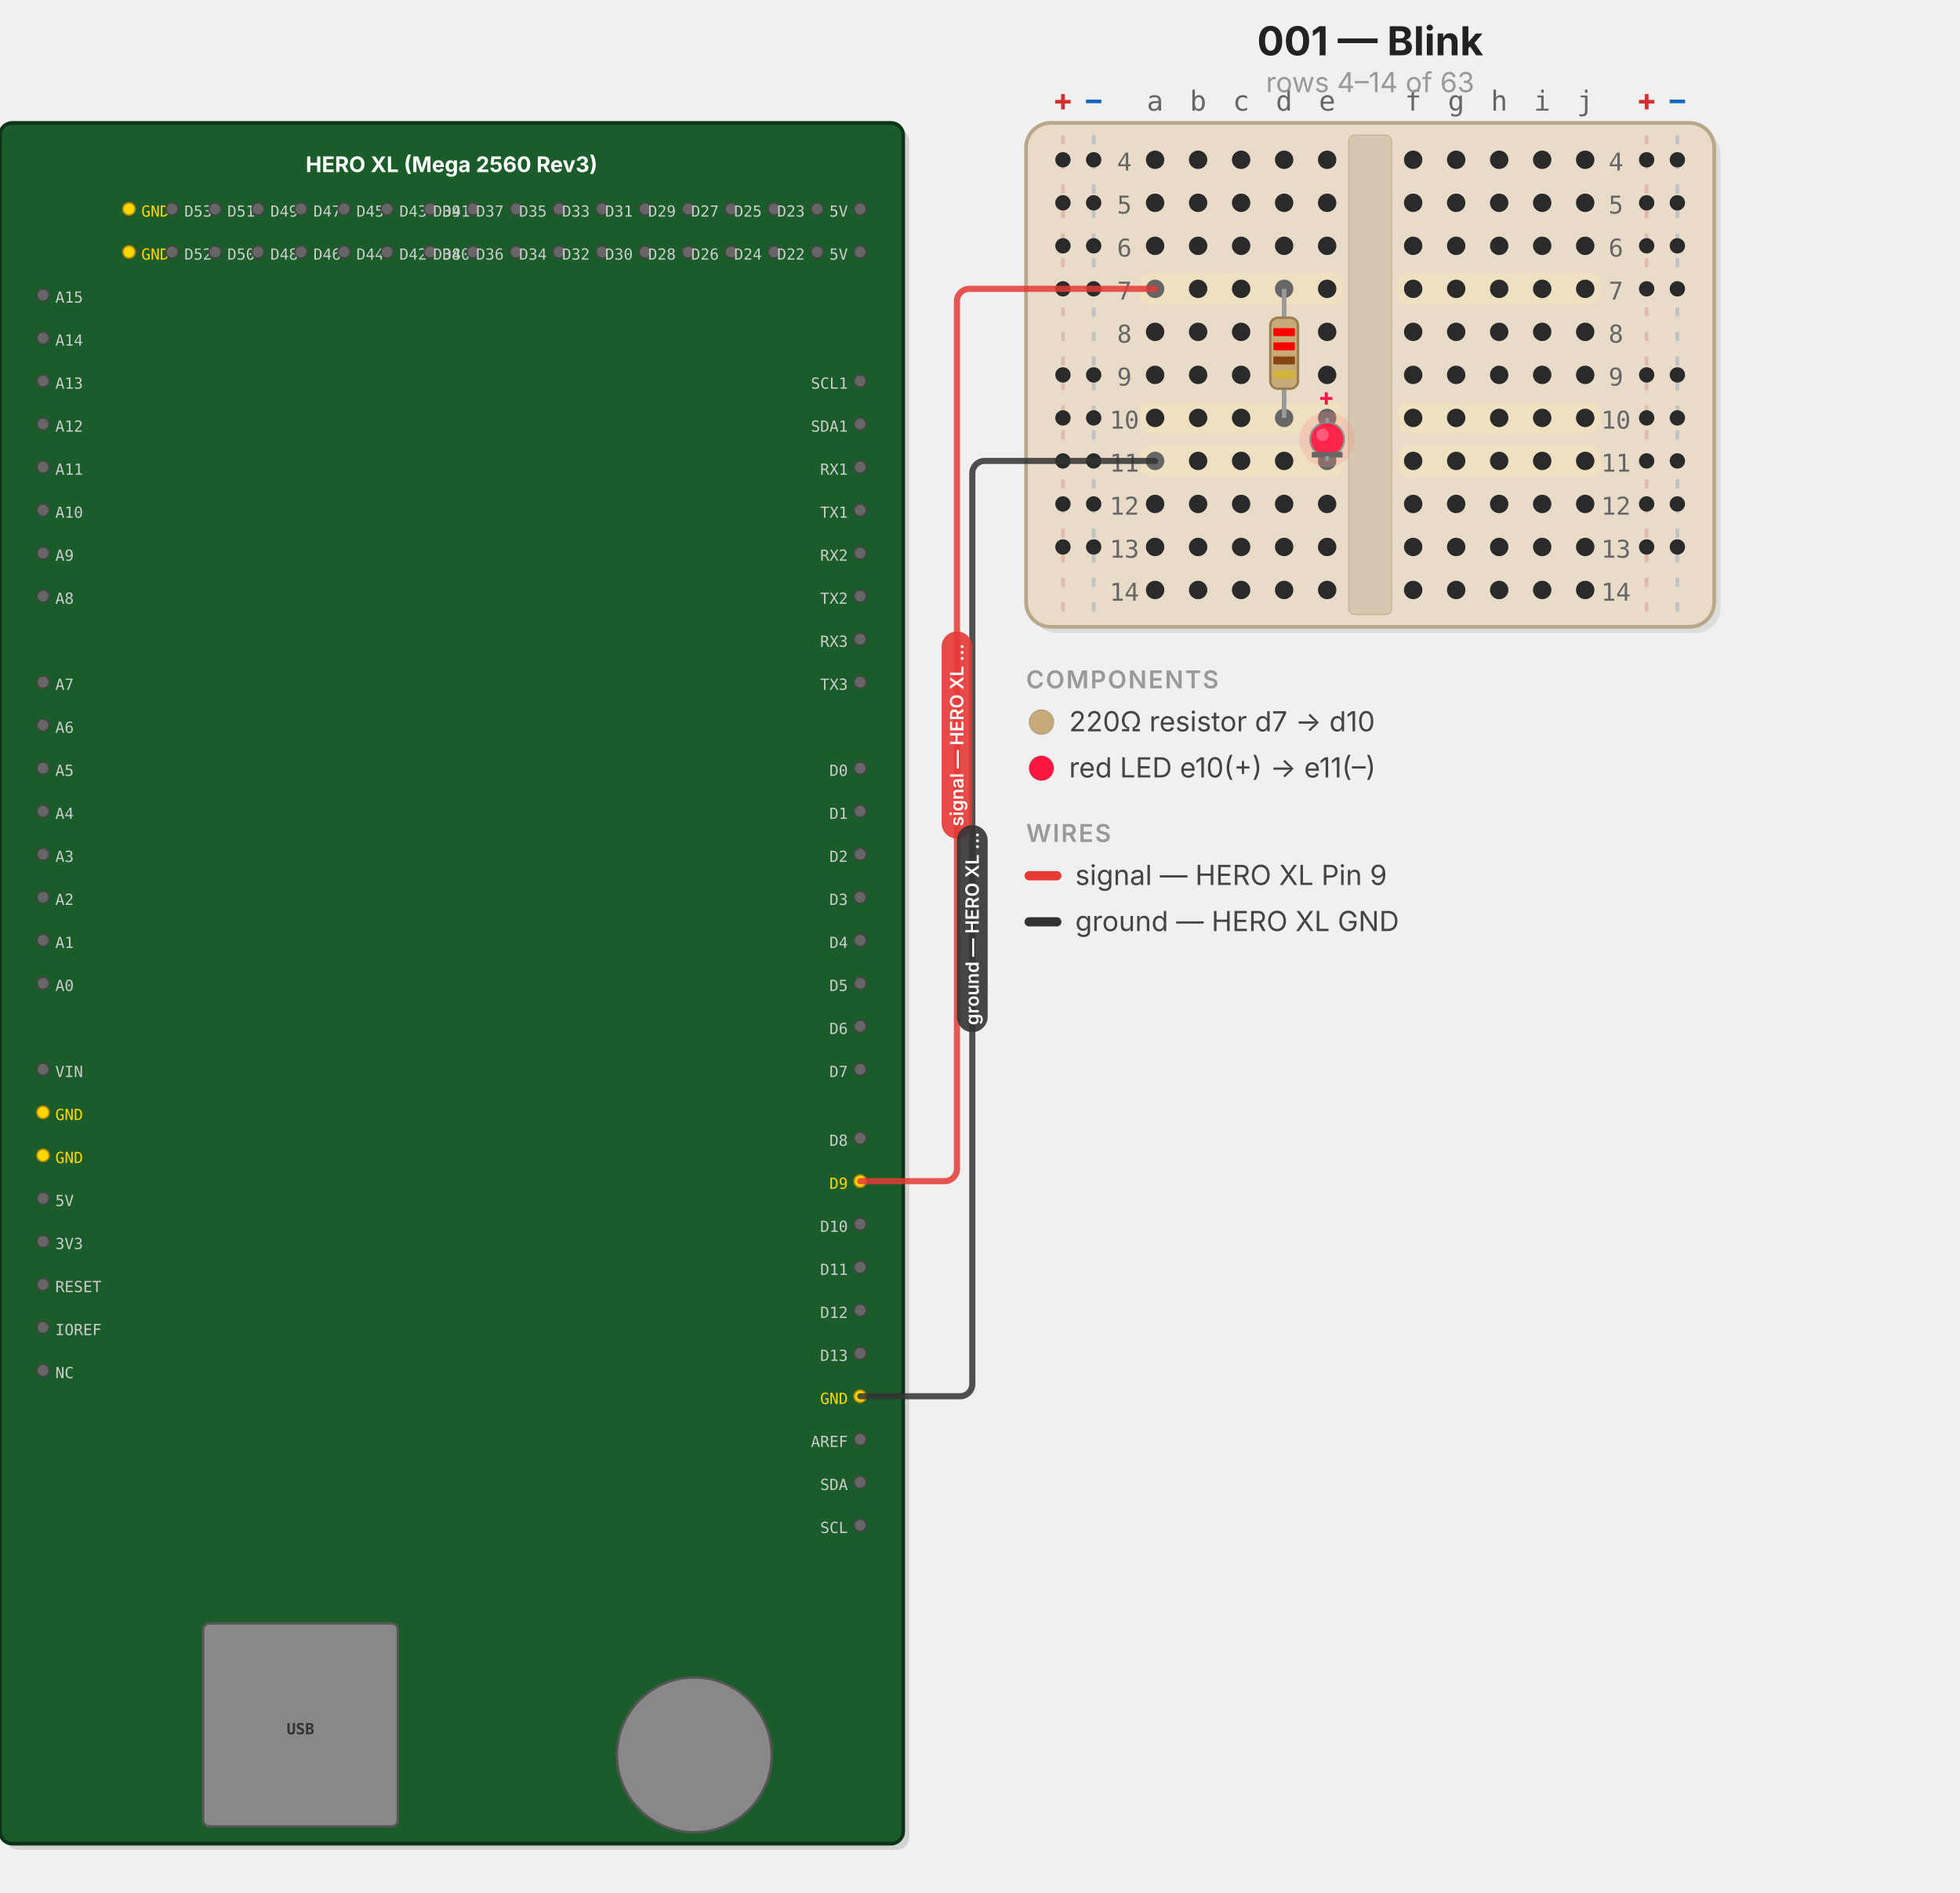
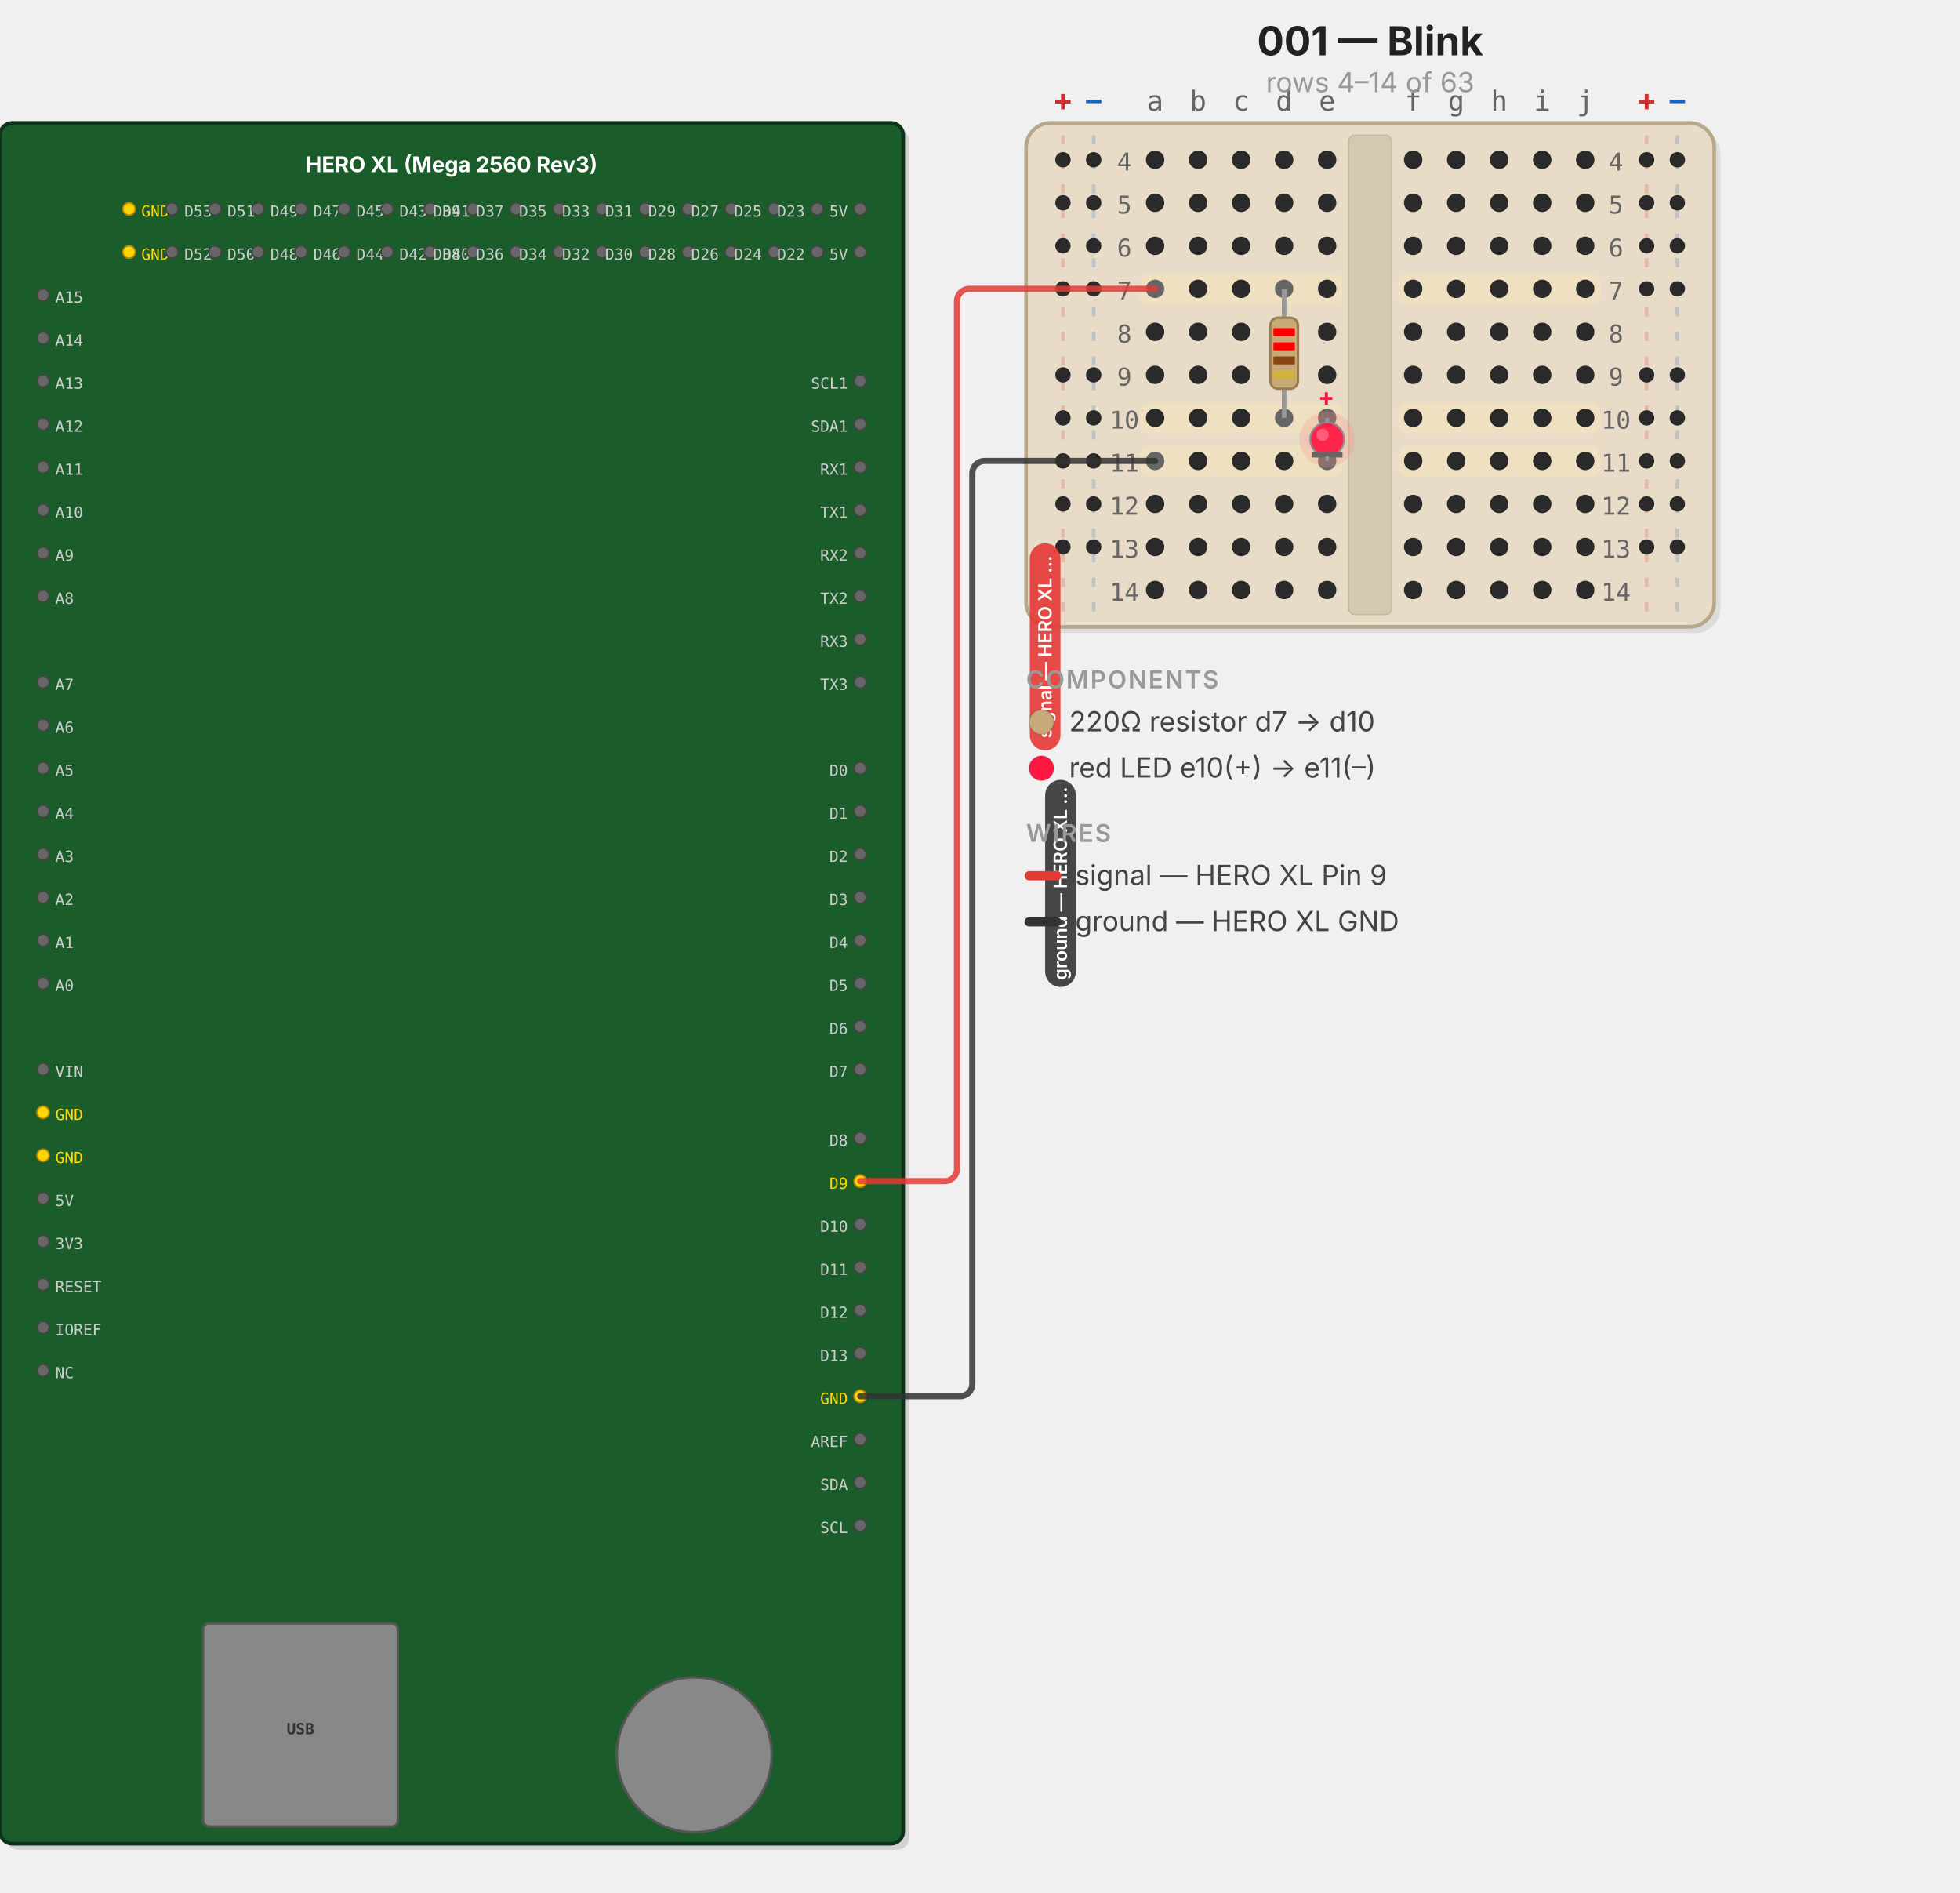
<svg xmlns="http://www.w3.org/2000/svg" viewBox="0 0 638 616" width="638" height="616" style="background:#fff">
  <rect x="2.0" y="42.0" width="294.0" height="560.0" rx="4" fill="#00000020" />
  <rect x="0.0" y="40.0" width="294.0" height="560.0" rx="4" fill="#1a5c2a" stroke="#0d3318" stroke-width="1.2" />
  <rect x="66.1" y="528.3" width="63.4" height="66.1" rx="2" fill="#888" stroke="#555" stroke-width="0.8" />
  <text x="97.8" y="564.4" font-size="5" fill="#333" font-weight="600" text-anchor="middle" font-family="'SF Mono', 'Cascadia Code', 'Fira Code', monospace">USB</text>
  <circle cx="226.0" cy="571.1" r="25.2" fill="#888" stroke="#555" stroke-width="0.8" />
  <text x="147.0" y="56.0" font-size="7" fill="white" font-weight="700" text-anchor="middle" font-family="system-ui, -apple-system, 'Segoe UI', sans-serif">HERO XL (Mega 2560 Rev3)</text>
  <circle cx="14.0" cy="446.0" r="2.0" fill="#666" stroke="#444" stroke-width="0.5" />
  <text x="18.0" y="448.5" font-size="5" fill="#ccc" font-family="'SF Mono', 'Cascadia Code', 'Fira Code', monospace">NC</text>
  <circle cx="14.0" cy="432.0" r="2.0" fill="#666" stroke="#444" stroke-width="0.5" />
  <text x="18.0" y="434.5" font-size="5" fill="#ccc" font-family="'SF Mono', 'Cascadia Code', 'Fira Code', monospace">IOREF</text>
  <circle cx="14.0" cy="418.0" r="2.0" fill="#666" stroke="#444" stroke-width="0.5" />
  <text x="18.0" y="420.5" font-size="5" fill="#ccc" font-family="'SF Mono', 'Cascadia Code', 'Fira Code', monospace">RESET</text>
  <circle cx="14.0" cy="404.0" r="2.0" fill="#666" stroke="#444" stroke-width="0.5" />
  <text x="18.0" y="406.5" font-size="5" fill="#ccc" font-family="'SF Mono', 'Cascadia Code', 'Fira Code', monospace">3V3</text>
  <circle cx="14.0" cy="390.0" r="2.0" fill="#666" stroke="#444" stroke-width="0.5" />
  <text x="18.0" y="392.5" font-size="5" fill="#ccc" font-family="'SF Mono', 'Cascadia Code', 'Fira Code', monospace">5V</text>
  <circle cx="14.0" cy="376.0" r="2.0" fill="#ffd600" stroke="#b8860b" stroke-width="0.5" />
  <text x="18.0" y="378.5" font-size="5" fill="#ffd600" font-family="'SF Mono', 'Cascadia Code', 'Fira Code', monospace">GND</text>
  <circle cx="14.0" cy="362.0" r="2.0" fill="#ffd600" stroke="#b8860b" stroke-width="0.5" />
  <text x="18.0" y="364.5" font-size="5" fill="#ffd600" font-family="'SF Mono', 'Cascadia Code', 'Fira Code', monospace">GND</text>
  <circle cx="14.0" cy="348.0" r="2.0" fill="#666" stroke="#444" stroke-width="0.5" />
  <text x="18.0" y="350.5" font-size="5" fill="#ccc" font-family="'SF Mono', 'Cascadia Code', 'Fira Code', monospace">VIN</text>
  <circle cx="14.0" cy="320.0" r="2.0" fill="#666" stroke="#444" stroke-width="0.5" />
  <text x="18.0" y="322.5" font-size="5" fill="#ccc" font-family="'SF Mono', 'Cascadia Code', 'Fira Code', monospace">A0</text>
  <circle cx="14.0" cy="306.0" r="2.0" fill="#666" stroke="#444" stroke-width="0.5" />
  <text x="18.0" y="308.5" font-size="5" fill="#ccc" font-family="'SF Mono', 'Cascadia Code', 'Fira Code', monospace">A1</text>
  <circle cx="14.0" cy="292.0" r="2.0" fill="#666" stroke="#444" stroke-width="0.5" />
  <text x="18.0" y="294.5" font-size="5" fill="#ccc" font-family="'SF Mono', 'Cascadia Code', 'Fira Code', monospace">A2</text>
  <circle cx="14.0" cy="278.0" r="2.0" fill="#666" stroke="#444" stroke-width="0.5" />
  <text x="18.0" y="280.5" font-size="5" fill="#ccc" font-family="'SF Mono', 'Cascadia Code', 'Fira Code', monospace">A3</text>
  <circle cx="14.0" cy="264.0" r="2.0" fill="#666" stroke="#444" stroke-width="0.5" />
  <text x="18.0" y="266.5" font-size="5" fill="#ccc" font-family="'SF Mono', 'Cascadia Code', 'Fira Code', monospace">A4</text>
  <circle cx="14.0" cy="250.0" r="2.0" fill="#666" stroke="#444" stroke-width="0.5" />
  <text x="18.0" y="252.5" font-size="5" fill="#ccc" font-family="'SF Mono', 'Cascadia Code', 'Fira Code', monospace">A5</text>
  <circle cx="14.0" cy="236.0" r="2.0" fill="#666" stroke="#444" stroke-width="0.5" />
  <text x="18.0" y="238.5" font-size="5" fill="#ccc" font-family="'SF Mono', 'Cascadia Code', 'Fira Code', monospace">A6</text>
  <circle cx="14.0" cy="222.0" r="2.0" fill="#666" stroke="#444" stroke-width="0.5" />
  <text x="18.0" y="224.5" font-size="5" fill="#ccc" font-family="'SF Mono', 'Cascadia Code', 'Fira Code', monospace">A7</text>
  <circle cx="14.0" cy="194.0" r="2.0" fill="#666" stroke="#444" stroke-width="0.5" />
  <text x="18.0" y="196.5" font-size="5" fill="#ccc" font-family="'SF Mono', 'Cascadia Code', 'Fira Code', monospace">A8</text>
  <circle cx="14.0" cy="180.0" r="2.0" fill="#666" stroke="#444" stroke-width="0.5" />
  <text x="18.0" y="182.5" font-size="5" fill="#ccc" font-family="'SF Mono', 'Cascadia Code', 'Fira Code', monospace">A9</text>
  <circle cx="14.0" cy="166.0" r="2.0" fill="#666" stroke="#444" stroke-width="0.5" />
  <text x="18.0" y="168.5" font-size="5" fill="#ccc" font-family="'SF Mono', 'Cascadia Code', 'Fira Code', monospace">A10</text>
  <circle cx="14.0" cy="152.0" r="2.0" fill="#666" stroke="#444" stroke-width="0.5" />
  <text x="18.0" y="154.5" font-size="5" fill="#ccc" font-family="'SF Mono', 'Cascadia Code', 'Fira Code', monospace">A11</text>
  <circle cx="14.0" cy="138.0" r="2.0" fill="#666" stroke="#444" stroke-width="0.5" />
  <text x="18.0" y="140.5" font-size="5" fill="#ccc" font-family="'SF Mono', 'Cascadia Code', 'Fira Code', monospace">A12</text>
  <circle cx="14.0" cy="124.0" r="2.0" fill="#666" stroke="#444" stroke-width="0.5" />
  <text x="18.0" y="126.5" font-size="5" fill="#ccc" font-family="'SF Mono', 'Cascadia Code', 'Fira Code', monospace">A13</text>
  <circle cx="14.0" cy="110.0" r="2.0" fill="#666" stroke="#444" stroke-width="0.5" />
  <text x="18.0" y="112.5" font-size="5" fill="#ccc" font-family="'SF Mono', 'Cascadia Code', 'Fira Code', monospace">A14</text>
  <circle cx="14.0" cy="96.0" r="2.0" fill="#666" stroke="#444" stroke-width="0.5" />
  <text x="18.0" y="98.5" font-size="5" fill="#ccc" font-family="'SF Mono', 'Cascadia Code', 'Fira Code', monospace">A15</text>
  <circle cx="280.0" cy="496.4" r="2.0" fill="#666" stroke="#444" stroke-width="0.5" />
  <text x="276.0" y="498.9" font-size="5" fill="#ccc" text-anchor="end" font-family="'SF Mono', 'Cascadia Code', 'Fira Code', monospace">SCL</text>
  <circle cx="280.0" cy="482.4" r="2.0" fill="#666" stroke="#444" stroke-width="0.5" />
  <text x="276.0" y="484.9" font-size="5" fill="#ccc" text-anchor="end" font-family="'SF Mono', 'Cascadia Code', 'Fira Code', monospace">SDA</text>
  <circle cx="280.0" cy="468.4" r="2.0" fill="#666" stroke="#444" stroke-width="0.5" />
  <text x="276.0" y="470.9" font-size="5" fill="#ccc" text-anchor="end" font-family="'SF Mono', 'Cascadia Code', 'Fira Code', monospace">AREF</text>
  <circle cx="280.0" cy="454.4" r="2.0" fill="#ffd600" stroke="#b8860b" stroke-width="0.5" />
  <text x="276.0" y="456.9" font-size="5" fill="#ffd600" text-anchor="end" font-family="'SF Mono', 'Cascadia Code', 'Fira Code', monospace">GND</text>
  <circle cx="280.0" cy="440.4" r="2.0" fill="#666" stroke="#444" stroke-width="0.5" />
  <text x="276.0" y="442.9" font-size="5" fill="#ccc" text-anchor="end" font-family="'SF Mono', 'Cascadia Code', 'Fira Code', monospace">D13</text>
  <circle cx="280.0" cy="426.4" r="2.0" fill="#666" stroke="#444" stroke-width="0.5" />
  <text x="276.0" y="428.9" font-size="5" fill="#ccc" text-anchor="end" font-family="'SF Mono', 'Cascadia Code', 'Fira Code', monospace">D12</text>
  <circle cx="280.0" cy="412.4" r="2.0" fill="#666" stroke="#444" stroke-width="0.5" />
  <text x="276.0" y="414.9" font-size="5" fill="#ccc" text-anchor="end" font-family="'SF Mono', 'Cascadia Code', 'Fira Code', monospace">D11</text>
  <circle cx="280.0" cy="398.4" r="2.0" fill="#666" stroke="#444" stroke-width="0.5" />
  <text x="276.0" y="400.9" font-size="5" fill="#ccc" text-anchor="end" font-family="'SF Mono', 'Cascadia Code', 'Fira Code', monospace">D10</text>
  <circle cx="280.0" cy="384.4" r="2.0" fill="#ffd600" stroke="#b8860b" stroke-width="0.5" />
  <text x="276.0" y="386.9" font-size="5" fill="#ffd600" text-anchor="end" font-family="'SF Mono', 'Cascadia Code', 'Fira Code', monospace">D9</text>
  <circle cx="280.0" cy="370.4" r="2.0" fill="#666" stroke="#444" stroke-width="0.5" />
  <text x="276.0" y="372.9" font-size="5" fill="#ccc" text-anchor="end" font-family="'SF Mono', 'Cascadia Code', 'Fira Code', monospace">D8</text>
  <circle cx="280.0" cy="348.0" r="2.0" fill="#666" stroke="#444" stroke-width="0.5" />
  <text x="276.0" y="350.5" font-size="5" fill="#ccc" text-anchor="end" font-family="'SF Mono', 'Cascadia Code', 'Fira Code', monospace">D7</text>
  <circle cx="280.0" cy="334.0" r="2.0" fill="#666" stroke="#444" stroke-width="0.5" />
  <text x="276.0" y="336.5" font-size="5" fill="#ccc" text-anchor="end" font-family="'SF Mono', 'Cascadia Code', 'Fira Code', monospace">D6</text>
  <circle cx="280.0" cy="320.0" r="2.0" fill="#666" stroke="#444" stroke-width="0.5" />
  <text x="276.0" y="322.5" font-size="5" fill="#ccc" text-anchor="end" font-family="'SF Mono', 'Cascadia Code', 'Fira Code', monospace">D5</text>
  <circle cx="280.0" cy="306.0" r="2.0" fill="#666" stroke="#444" stroke-width="0.5" />
  <text x="276.0" y="308.5" font-size="5" fill="#ccc" text-anchor="end" font-family="'SF Mono', 'Cascadia Code', 'Fira Code', monospace">D4</text>
  <circle cx="280.0" cy="292.0" r="2.0" fill="#666" stroke="#444" stroke-width="0.5" />
  <text x="276.0" y="294.5" font-size="5" fill="#ccc" text-anchor="end" font-family="'SF Mono', 'Cascadia Code', 'Fira Code', monospace">D3</text>
  <circle cx="280.0" cy="278.0" r="2.0" fill="#666" stroke="#444" stroke-width="0.5" />
  <text x="276.0" y="280.5" font-size="5" fill="#ccc" text-anchor="end" font-family="'SF Mono', 'Cascadia Code', 'Fira Code', monospace">D2</text>
  <circle cx="280.0" cy="264.0" r="2.0" fill="#666" stroke="#444" stroke-width="0.5" />
  <text x="276.0" y="266.5" font-size="5" fill="#ccc" text-anchor="end" font-family="'SF Mono', 'Cascadia Code', 'Fira Code', monospace">D1</text>
  <circle cx="280.0" cy="250.0" r="2.0" fill="#666" stroke="#444" stroke-width="0.5" />
  <text x="276.0" y="252.5" font-size="5" fill="#ccc" text-anchor="end" font-family="'SF Mono', 'Cascadia Code', 'Fira Code', monospace">D0</text>
  <circle cx="280.0" cy="222.0" r="2.0" fill="#666" stroke="#444" stroke-width="0.5" />
  <text x="276.0" y="224.5" font-size="5" fill="#ccc" text-anchor="end" font-family="'SF Mono', 'Cascadia Code', 'Fira Code', monospace">TX3</text>
  <circle cx="280.0" cy="208.0" r="2.0" fill="#666" stroke="#444" stroke-width="0.5" />
  <text x="276.0" y="210.5" font-size="5" fill="#ccc" text-anchor="end" font-family="'SF Mono', 'Cascadia Code', 'Fira Code', monospace">RX3</text>
  <circle cx="280.0" cy="194.0" r="2.0" fill="#666" stroke="#444" stroke-width="0.5" />
  <text x="276.0" y="196.5" font-size="5" fill="#ccc" text-anchor="end" font-family="'SF Mono', 'Cascadia Code', 'Fira Code', monospace">TX2</text>
  <circle cx="280.0" cy="180.0" r="2.0" fill="#666" stroke="#444" stroke-width="0.5" />
  <text x="276.0" y="182.5" font-size="5" fill="#ccc" text-anchor="end" font-family="'SF Mono', 'Cascadia Code', 'Fira Code', monospace">RX2</text>
  <circle cx="280.0" cy="166.0" r="2.0" fill="#666" stroke="#444" stroke-width="0.5" />
  <text x="276.0" y="168.5" font-size="5" fill="#ccc" text-anchor="end" font-family="'SF Mono', 'Cascadia Code', 'Fira Code', monospace">TX1</text>
  <circle cx="280.0" cy="152.0" r="2.0" fill="#666" stroke="#444" stroke-width="0.5" />
  <text x="276.0" y="154.5" font-size="5" fill="#ccc" text-anchor="end" font-family="'SF Mono', 'Cascadia Code', 'Fira Code', monospace">RX1</text>
  <circle cx="280.0" cy="138.0" r="2.0" fill="#666" stroke="#444" stroke-width="0.5" />
  <text x="276.0" y="140.5" font-size="5" fill="#ccc" text-anchor="end" font-family="'SF Mono', 'Cascadia Code', 'Fira Code', monospace">SDA1</text>
  <circle cx="280.0" cy="124.0" r="2.0" fill="#666" stroke="#444" stroke-width="0.5" />
  <text x="276.0" y="126.5" font-size="5" fill="#ccc" text-anchor="end" font-family="'SF Mono', 'Cascadia Code', 'Fira Code', monospace">SCL1</text>
  <circle cx="42.0" cy="82.0" r="2.0" fill="#ffd600" stroke="#b8860b" stroke-width="0.5" />
  <text x="46.0" y="84.5" font-size="5" fill="#ffd600" font-family="'SF Mono', 'Cascadia Code', 'Fira Code', monospace">GND</text>
  <circle cx="56.0" cy="82.0" r="2.0" fill="#666" stroke="#444" stroke-width="0.5" />
  <text x="60.0" y="84.5" font-size="5" fill="#ccc" font-family="'SF Mono', 'Cascadia Code', 'Fira Code', monospace">D52</text>
  <circle cx="70.0" cy="82.0" r="2.0" fill="#666" stroke="#444" stroke-width="0.5" />
  <text x="74.0" y="84.5" font-size="5" fill="#ccc" font-family="'SF Mono', 'Cascadia Code', 'Fira Code', monospace">D50</text>
  <circle cx="84.0" cy="82.0" r="2.0" fill="#666" stroke="#444" stroke-width="0.5" />
  <text x="88.0" y="84.5" font-size="5" fill="#ccc" font-family="'SF Mono', 'Cascadia Code', 'Fira Code', monospace">D48</text>
  <circle cx="98.0" cy="82.0" r="2.0" fill="#666" stroke="#444" stroke-width="0.5" />
  <text x="102.0" y="84.5" font-size="5" fill="#ccc" font-family="'SF Mono', 'Cascadia Code', 'Fira Code', monospace">D46</text>
  <circle cx="112.0" cy="82.0" r="2.0" fill="#666" stroke="#444" stroke-width="0.5" />
  <text x="116.0" y="84.5" font-size="5" fill="#ccc" font-family="'SF Mono', 'Cascadia Code', 'Fira Code', monospace">D44</text>
  <circle cx="126.0" cy="82.0" r="2.0" fill="#666" stroke="#444" stroke-width="0.5" />
  <text x="130.0" y="84.5" font-size="5" fill="#ccc" font-family="'SF Mono', 'Cascadia Code', 'Fira Code', monospace">D42</text>
  <circle cx="140.0" cy="82.0" r="2.0" fill="#666" stroke="#444" stroke-width="0.5" />
  <text x="144.0" y="84.5" font-size="5" fill="#ccc" font-family="'SF Mono', 'Cascadia Code', 'Fira Code', monospace">D40</text>
  <circle cx="154.0" cy="82.0" r="2.0" fill="#666" stroke="#444" stroke-width="0.5" />
  <text x="150.0" y="84.5" font-size="5" fill="#ccc" text-anchor="end" font-family="'SF Mono', 'Cascadia Code', 'Fira Code', monospace">D38</text>
  <circle cx="168.0" cy="82.0" r="2.0" fill="#666" stroke="#444" stroke-width="0.5" />
  <text x="164.0" y="84.5" font-size="5" fill="#ccc" text-anchor="end" font-family="'SF Mono', 'Cascadia Code', 'Fira Code', monospace">D36</text>
  <circle cx="182.0" cy="82.0" r="2.0" fill="#666" stroke="#444" stroke-width="0.5" />
  <text x="178.0" y="84.5" font-size="5" fill="#ccc" text-anchor="end" font-family="'SF Mono', 'Cascadia Code', 'Fira Code', monospace">D34</text>
  <circle cx="196.0" cy="82.0" r="2.0" fill="#666" stroke="#444" stroke-width="0.5" />
  <text x="192.0" y="84.5" font-size="5" fill="#ccc" text-anchor="end" font-family="'SF Mono', 'Cascadia Code', 'Fira Code', monospace">D32</text>
  <circle cx="210.0" cy="82.0" r="2.0" fill="#666" stroke="#444" stroke-width="0.5" />
  <text x="206.0" y="84.5" font-size="5" fill="#ccc" text-anchor="end" font-family="'SF Mono', 'Cascadia Code', 'Fira Code', monospace">D30</text>
  <circle cx="224.0" cy="82.0" r="2.0" fill="#666" stroke="#444" stroke-width="0.5" />
  <text x="220.0" y="84.5" font-size="5" fill="#ccc" text-anchor="end" font-family="'SF Mono', 'Cascadia Code', 'Fira Code', monospace">D28</text>
  <circle cx="238.0" cy="82.0" r="2.0" fill="#666" stroke="#444" stroke-width="0.5" />
  <text x="234.0" y="84.5" font-size="5" fill="#ccc" text-anchor="end" font-family="'SF Mono', 'Cascadia Code', 'Fira Code', monospace">D26</text>
  <circle cx="252.0" cy="82.0" r="2.0" fill="#666" stroke="#444" stroke-width="0.5" />
  <text x="248.0" y="84.5" font-size="5" fill="#ccc" text-anchor="end" font-family="'SF Mono', 'Cascadia Code', 'Fira Code', monospace">D24</text>
  <circle cx="266.0" cy="82.0" r="2.0" fill="#666" stroke="#444" stroke-width="0.5" />
  <text x="262.0" y="84.5" font-size="5" fill="#ccc" text-anchor="end" font-family="'SF Mono', 'Cascadia Code', 'Fira Code', monospace">D22</text>
  <circle cx="280.0" cy="82.0" r="2.0" fill="#666" stroke="#444" stroke-width="0.5" />
  <text x="276.0" y="84.5" font-size="5" fill="#ccc" text-anchor="end" font-family="'SF Mono', 'Cascadia Code', 'Fira Code', monospace">5V</text>
  <circle cx="42.0" cy="68.0" r="2.0" fill="#ffd600" stroke="#b8860b" stroke-width="0.5" />
  <text x="46.0" y="70.5" font-size="5" fill="#ffd600" font-family="'SF Mono', 'Cascadia Code', 'Fira Code', monospace">GND</text>
  <circle cx="56.0" cy="68.0" r="2.0" fill="#666" stroke="#444" stroke-width="0.5" />
  <text x="60.0" y="70.5" font-size="5" fill="#ccc" font-family="'SF Mono', 'Cascadia Code', 'Fira Code', monospace">D53</text>
  <circle cx="70.0" cy="68.0" r="2.0" fill="#666" stroke="#444" stroke-width="0.5" />
  <text x="74.0" y="70.5" font-size="5" fill="#ccc" font-family="'SF Mono', 'Cascadia Code', 'Fira Code', monospace">D51</text>
  <circle cx="84.0" cy="68.0" r="2.0" fill="#666" stroke="#444" stroke-width="0.5" />
  <text x="88.0" y="70.5" font-size="5" fill="#ccc" font-family="'SF Mono', 'Cascadia Code', 'Fira Code', monospace">D49</text>
  <circle cx="98.0" cy="68.0" r="2.0" fill="#666" stroke="#444" stroke-width="0.5" />
  <text x="102.0" y="70.5" font-size="5" fill="#ccc" font-family="'SF Mono', 'Cascadia Code', 'Fira Code', monospace">D47</text>
  <circle cx="112.0" cy="68.0" r="2.0" fill="#666" stroke="#444" stroke-width="0.5" />
  <text x="116.0" y="70.5" font-size="5" fill="#ccc" font-family="'SF Mono', 'Cascadia Code', 'Fira Code', monospace">D45</text>
  <circle cx="126.0" cy="68.0" r="2.0" fill="#666" stroke="#444" stroke-width="0.5" />
  <text x="130.0" y="70.5" font-size="5" fill="#ccc" font-family="'SF Mono', 'Cascadia Code', 'Fira Code', monospace">D43</text>
  <circle cx="140.0" cy="68.0" r="2.0" fill="#666" stroke="#444" stroke-width="0.5" />
  <text x="144.0" y="70.5" font-size="5" fill="#ccc" font-family="'SF Mono', 'Cascadia Code', 'Fira Code', monospace">D41</text>
  <circle cx="154.0" cy="68.0" r="2.0" fill="#666" stroke="#444" stroke-width="0.5" />
  <text x="150.0" y="70.5" font-size="5" fill="#ccc" text-anchor="end" font-family="'SF Mono', 'Cascadia Code', 'Fira Code', monospace">D39</text>
  <circle cx="168.0" cy="68.0" r="2.0" fill="#666" stroke="#444" stroke-width="0.5" />
  <text x="164.0" y="70.5" font-size="5" fill="#ccc" text-anchor="end" font-family="'SF Mono', 'Cascadia Code', 'Fira Code', monospace">D37</text>
  <circle cx="182.0" cy="68.0" r="2.0" fill="#666" stroke="#444" stroke-width="0.5" />
  <text x="178.0" y="70.5" font-size="5" fill="#ccc" text-anchor="end" font-family="'SF Mono', 'Cascadia Code', 'Fira Code', monospace">D35</text>
  <circle cx="196.0" cy="68.0" r="2.0" fill="#666" stroke="#444" stroke-width="0.5" />
  <text x="192.0" y="70.5" font-size="5" fill="#ccc" text-anchor="end" font-family="'SF Mono', 'Cascadia Code', 'Fira Code', monospace">D33</text>
  <circle cx="210.0" cy="68.0" r="2.0" fill="#666" stroke="#444" stroke-width="0.5" />
  <text x="206.0" y="70.5" font-size="5" fill="#ccc" text-anchor="end" font-family="'SF Mono', 'Cascadia Code', 'Fira Code', monospace">D31</text>
  <circle cx="224.0" cy="68.0" r="2.0" fill="#666" stroke="#444" stroke-width="0.5" />
  <text x="220.0" y="70.5" font-size="5" fill="#ccc" text-anchor="end" font-family="'SF Mono', 'Cascadia Code', 'Fira Code', monospace">D29</text>
  <circle cx="238.0" cy="68.0" r="2.0" fill="#666" stroke="#444" stroke-width="0.5" />
  <text x="234.0" y="70.5" font-size="5" fill="#ccc" text-anchor="end" font-family="'SF Mono', 'Cascadia Code', 'Fira Code', monospace">D27</text>
  <circle cx="252.0" cy="68.0" r="2.0" fill="#666" stroke="#444" stroke-width="0.5" />
  <text x="248.0" y="70.5" font-size="5" fill="#ccc" text-anchor="end" font-family="'SF Mono', 'Cascadia Code', 'Fira Code', monospace">D25</text>
  <circle cx="266.0" cy="68.0" r="2.0" fill="#666" stroke="#444" stroke-width="0.5" />
  <text x="262.0" y="70.5" font-size="5" fill="#ccc" text-anchor="end" font-family="'SF Mono', 'Cascadia Code', 'Fira Code', monospace">D23</text>
  <circle cx="280.0" cy="68.0" r="2.0" fill="#666" stroke="#444" stroke-width="0.5" />
  <text x="276.0" y="70.5" font-size="5" fill="#ccc" text-anchor="end" font-family="'SF Mono', 'Cascadia Code', 'Fira Code', monospace">5V</text>
  <rect x="336.0" y="42.0" width="224.0" height="164.0" rx="8" fill="#00000015" />
  <rect x="334.0" y="40.0" width="224.0" height="164.0" rx="8" fill="#e8dcc8" stroke="#b8a88a" stroke-width="1.2" />
  <rect x="439.0" y="44.0" width="14.0" height="156.0" rx="2" fill="#d4c8b0" stroke="#c4b898" stroke-width="0.4" />
  <line x1="346.0" y1="44.0" x2="346.0" y2="200.0" stroke="#d32f2f" stroke-width="1.2" opacity="0.2" stroke-dasharray="3,5" />
  <line x1="356.0" y1="44.0" x2="356.0" y2="200.0" stroke="#1565c0" stroke-width="1.2" opacity="0.2" stroke-dasharray="3,5" />
  <line x1="536.0" y1="44.0" x2="536.0" y2="200.0" stroke="#d32f2f" stroke-width="1.2" opacity="0.2" stroke-dasharray="3,5" />
  <line x1="546.0" y1="44.0" x2="546.0" y2="200.0" stroke="#1565c0" stroke-width="1.2" opacity="0.2" stroke-dasharray="3,5" />
  <rect x="371.0" y="89.0" width="66.0" height="10.0" rx="3" fill="#ffeaa7" opacity="0.25" />
  <rect x="455.0" y="89.0" width="66.0" height="10.0" rx="3" fill="#ffeaa7" opacity="0.25" />
  <rect x="371.0" y="131.0" width="66.0" height="10.0" rx="3" fill="#ffeaa7" opacity="0.25" />
  <rect x="455.0" y="131.0" width="66.0" height="10.0" rx="3" fill="#ffeaa7" opacity="0.25" />
  <rect x="371.0" y="145.0" width="66.0" height="10.0" rx="3" fill="#ffeaa7" opacity="0.25" />
  <rect x="455.0" y="145.0" width="66.0" height="10.0" rx="3" fill="#ffeaa7" opacity="0.25" />
  <circle cx="376.0" cy="52.0" r="3.0" fill="#2a2a2a" />
  <circle cx="376.0" cy="66.0" r="3.0" fill="#2a2a2a" />
  <circle cx="376.0" cy="80.0" r="3.0" fill="#2a2a2a" />
  <circle cx="376.0" cy="94.0" r="3.0" fill="#666" />
  <circle cx="376.0" cy="108.0" r="3.0" fill="#2a2a2a" />
  <circle cx="376.0" cy="122.0" r="3.0" fill="#2a2a2a" />
  <circle cx="376.0" cy="136.0" r="3.0" fill="#2a2a2a" />
  <circle cx="376.0" cy="150.0" r="3.0" fill="#666" />
  <circle cx="376.0" cy="164.0" r="3.0" fill="#2a2a2a" />
  <circle cx="376.0" cy="178.0" r="3.0" fill="#2a2a2a" />
  <circle cx="376.0" cy="192.0" r="3.0" fill="#2a2a2a" />
  <circle cx="390.0" cy="52.0" r="3.0" fill="#2a2a2a" />
  <circle cx="390.0" cy="66.0" r="3.0" fill="#2a2a2a" />
  <circle cx="390.0" cy="80.0" r="3.0" fill="#2a2a2a" />
  <circle cx="390.0" cy="94.0" r="3.0" fill="#2a2a2a" />
  <circle cx="390.0" cy="108.0" r="3.0" fill="#2a2a2a" />
  <circle cx="390.0" cy="122.0" r="3.0" fill="#2a2a2a" />
  <circle cx="390.0" cy="136.0" r="3.0" fill="#2a2a2a" />
  <circle cx="390.0" cy="150.0" r="3.0" fill="#2a2a2a" />
  <circle cx="390.0" cy="164.0" r="3.0" fill="#2a2a2a" />
  <circle cx="390.0" cy="178.0" r="3.0" fill="#2a2a2a" />
  <circle cx="390.0" cy="192.0" r="3.0" fill="#2a2a2a" />
  <circle cx="404.0" cy="52.0" r="3.0" fill="#2a2a2a" />
  <circle cx="404.0" cy="66.0" r="3.0" fill="#2a2a2a" />
  <circle cx="404.0" cy="80.0" r="3.0" fill="#2a2a2a" />
  <circle cx="404.0" cy="94.0" r="3.0" fill="#2a2a2a" />
  <circle cx="404.0" cy="108.0" r="3.0" fill="#2a2a2a" />
  <circle cx="404.0" cy="122.0" r="3.0" fill="#2a2a2a" />
  <circle cx="404.0" cy="136.0" r="3.0" fill="#2a2a2a" />
  <circle cx="404.0" cy="150.0" r="3.0" fill="#2a2a2a" />
  <circle cx="404.0" cy="164.0" r="3.0" fill="#2a2a2a" />
  <circle cx="404.0" cy="178.0" r="3.0" fill="#2a2a2a" />
  <circle cx="404.0" cy="192.0" r="3.0" fill="#2a2a2a" />
  <circle cx="418.0" cy="52.0" r="3.0" fill="#2a2a2a" />
  <circle cx="418.0" cy="66.0" r="3.0" fill="#2a2a2a" />
  <circle cx="418.0" cy="80.0" r="3.0" fill="#2a2a2a" />
  <circle cx="418.0" cy="94.0" r="3.0" fill="#666" />
  <circle cx="418.0" cy="108.0" r="3.0" fill="#2a2a2a" />
  <circle cx="418.0" cy="122.0" r="3.0" fill="#2a2a2a" />
  <circle cx="418.0" cy="136.0" r="3.0" fill="#666" />
  <circle cx="418.0" cy="150.0" r="3.0" fill="#2a2a2a" />
  <circle cx="418.0" cy="164.0" r="3.0" fill="#2a2a2a" />
  <circle cx="418.0" cy="178.0" r="3.0" fill="#2a2a2a" />
  <circle cx="418.0" cy="192.0" r="3.0" fill="#2a2a2a" />
  <circle cx="432.0" cy="52.0" r="3.0" fill="#2a2a2a" />
  <circle cx="432.0" cy="66.0" r="3.0" fill="#2a2a2a" />
  <circle cx="432.0" cy="80.0" r="3.0" fill="#2a2a2a" />
  <circle cx="432.0" cy="94.0" r="3.0" fill="#2a2a2a" />
  <circle cx="432.0" cy="108.0" r="3.0" fill="#2a2a2a" />
  <circle cx="432.0" cy="122.0" r="3.0" fill="#2a2a2a" />
  <circle cx="432.0" cy="136.0" r="3.0" fill="#666" />
  <circle cx="432.0" cy="150.0" r="3.0" fill="#666" />
  <circle cx="432.0" cy="164.0" r="3.0" fill="#2a2a2a" />
  <circle cx="432.0" cy="178.0" r="3.0" fill="#2a2a2a" />
  <circle cx="432.0" cy="192.0" r="3.0" fill="#2a2a2a" />
  <circle cx="460.0" cy="52.0" r="3.0" fill="#2a2a2a" />
  <circle cx="460.0" cy="66.0" r="3.0" fill="#2a2a2a" />
  <circle cx="460.0" cy="80.0" r="3.0" fill="#2a2a2a" />
  <circle cx="460.0" cy="94.0" r="3.0" fill="#2a2a2a" />
  <circle cx="460.0" cy="108.0" r="3.0" fill="#2a2a2a" />
  <circle cx="460.0" cy="122.0" r="3.0" fill="#2a2a2a" />
  <circle cx="460.0" cy="136.0" r="3.0" fill="#2a2a2a" />
  <circle cx="460.0" cy="150.0" r="3.0" fill="#2a2a2a" />
  <circle cx="460.0" cy="164.0" r="3.0" fill="#2a2a2a" />
  <circle cx="460.0" cy="178.0" r="3.0" fill="#2a2a2a" />
  <circle cx="460.0" cy="192.0" r="3.0" fill="#2a2a2a" />
  <circle cx="474.0" cy="52.0" r="3.0" fill="#2a2a2a" />
  <circle cx="474.0" cy="66.0" r="3.0" fill="#2a2a2a" />
  <circle cx="474.0" cy="80.0" r="3.0" fill="#2a2a2a" />
  <circle cx="474.0" cy="94.0" r="3.0" fill="#2a2a2a" />
  <circle cx="474.0" cy="108.0" r="3.0" fill="#2a2a2a" />
  <circle cx="474.0" cy="122.0" r="3.0" fill="#2a2a2a" />
  <circle cx="474.0" cy="136.0" r="3.0" fill="#2a2a2a" />
  <circle cx="474.0" cy="150.0" r="3.0" fill="#2a2a2a" />
  <circle cx="474.0" cy="164.0" r="3.0" fill="#2a2a2a" />
  <circle cx="474.0" cy="178.0" r="3.0" fill="#2a2a2a" />
  <circle cx="474.0" cy="192.0" r="3.0" fill="#2a2a2a" />
  <circle cx="488.0" cy="52.0" r="3.0" fill="#2a2a2a" />
  <circle cx="488.0" cy="66.0" r="3.0" fill="#2a2a2a" />
  <circle cx="488.0" cy="80.0" r="3.0" fill="#2a2a2a" />
  <circle cx="488.0" cy="94.0" r="3.0" fill="#2a2a2a" />
  <circle cx="488.0" cy="108.0" r="3.0" fill="#2a2a2a" />
  <circle cx="488.0" cy="122.0" r="3.0" fill="#2a2a2a" />
  <circle cx="488.0" cy="136.0" r="3.0" fill="#2a2a2a" />
  <circle cx="488.0" cy="150.0" r="3.0" fill="#2a2a2a" />
  <circle cx="488.0" cy="164.0" r="3.0" fill="#2a2a2a" />
  <circle cx="488.0" cy="178.0" r="3.0" fill="#2a2a2a" />
  <circle cx="488.0" cy="192.0" r="3.0" fill="#2a2a2a" />
  <circle cx="502.0" cy="52.0" r="3.0" fill="#2a2a2a" />
  <circle cx="502.0" cy="66.0" r="3.0" fill="#2a2a2a" />
  <circle cx="502.0" cy="80.0" r="3.0" fill="#2a2a2a" />
  <circle cx="502.0" cy="94.0" r="3.0" fill="#2a2a2a" />
  <circle cx="502.0" cy="108.0" r="3.0" fill="#2a2a2a" />
  <circle cx="502.0" cy="122.0" r="3.0" fill="#2a2a2a" />
  <circle cx="502.0" cy="136.0" r="3.0" fill="#2a2a2a" />
  <circle cx="502.0" cy="150.0" r="3.0" fill="#2a2a2a" />
  <circle cx="502.0" cy="164.0" r="3.0" fill="#2a2a2a" />
  <circle cx="502.0" cy="178.0" r="3.0" fill="#2a2a2a" />
  <circle cx="502.0" cy="192.0" r="3.0" fill="#2a2a2a" />
  <circle cx="516.0" cy="52.0" r="3.0" fill="#2a2a2a" />
  <circle cx="516.0" cy="66.0" r="3.0" fill="#2a2a2a" />
  <circle cx="516.0" cy="80.0" r="3.0" fill="#2a2a2a" />
  <circle cx="516.0" cy="94.0" r="3.0" fill="#2a2a2a" />
  <circle cx="516.0" cy="108.0" r="3.0" fill="#2a2a2a" />
  <circle cx="516.0" cy="122.0" r="3.0" fill="#2a2a2a" />
  <circle cx="516.0" cy="136.0" r="3.0" fill="#2a2a2a" />
  <circle cx="516.0" cy="150.0" r="3.0" fill="#2a2a2a" />
  <circle cx="516.0" cy="164.0" r="3.0" fill="#2a2a2a" />
  <circle cx="516.0" cy="178.0" r="3.0" fill="#2a2a2a" />
  <circle cx="516.0" cy="192.0" r="3.0" fill="#2a2a2a" />
  <circle cx="346.0" cy="52.0" r="2.5" fill="#2a2a2a" />
  <circle cx="346.0" cy="66.0" r="2.5" fill="#2a2a2a" />
  <circle cx="346.0" cy="80.0" r="2.5" fill="#2a2a2a" />
  <circle cx="346.0" cy="94.0" r="2.5" fill="#2a2a2a" />
  <circle cx="346.0" cy="122.0" r="2.5" fill="#2a2a2a" />
  <circle cx="346.0" cy="136.0" r="2.5" fill="#2a2a2a" />
  <circle cx="346.0" cy="150.0" r="2.5" fill="#2a2a2a" />
  <circle cx="346.0" cy="164.0" r="2.5" fill="#2a2a2a" />
  <circle cx="346.0" cy="178.0" r="2.5" fill="#2a2a2a" />
  <circle cx="356.0" cy="52.0" r="2.5" fill="#2a2a2a" />
  <circle cx="356.0" cy="66.0" r="2.5" fill="#2a2a2a" />
  <circle cx="356.0" cy="80.0" r="2.5" fill="#2a2a2a" />
  <circle cx="356.0" cy="94.0" r="2.5" fill="#2a2a2a" />
  <circle cx="356.0" cy="122.0" r="2.5" fill="#2a2a2a" />
  <circle cx="356.0" cy="136.0" r="2.5" fill="#2a2a2a" />
  <circle cx="356.0" cy="150.0" r="2.5" fill="#2a2a2a" />
  <circle cx="356.0" cy="164.0" r="2.5" fill="#2a2a2a" />
  <circle cx="356.0" cy="178.0" r="2.5" fill="#2a2a2a" />
  <circle cx="536.0" cy="52.0" r="2.5" fill="#2a2a2a" />
  <circle cx="536.0" cy="66.0" r="2.5" fill="#2a2a2a" />
  <circle cx="536.0" cy="80.0" r="2.5" fill="#2a2a2a" />
  <circle cx="536.0" cy="94.0" r="2.5" fill="#2a2a2a" />
  <circle cx="536.0" cy="122.0" r="2.5" fill="#2a2a2a" />
  <circle cx="536.0" cy="136.0" r="2.5" fill="#2a2a2a" />
  <circle cx="536.0" cy="150.0" r="2.5" fill="#2a2a2a" />
  <circle cx="536.0" cy="164.0" r="2.5" fill="#2a2a2a" />
  <circle cx="536.0" cy="178.0" r="2.5" fill="#2a2a2a" />
  <circle cx="546.0" cy="52.0" r="2.5" fill="#2a2a2a" />
  <circle cx="546.0" cy="66.0" r="2.5" fill="#2a2a2a" />
  <circle cx="546.0" cy="80.0" r="2.5" fill="#2a2a2a" />
  <circle cx="546.0" cy="94.0" r="2.5" fill="#2a2a2a" />
  <circle cx="546.0" cy="122.0" r="2.5" fill="#2a2a2a" />
  <circle cx="546.0" cy="136.0" r="2.5" fill="#2a2a2a" />
  <circle cx="546.0" cy="150.0" r="2.5" fill="#2a2a2a" />
  <circle cx="546.0" cy="164.0" r="2.5" fill="#2a2a2a" />
  <circle cx="546.0" cy="178.0" r="2.5" fill="#2a2a2a" />
  <text x="376.0" y="36.0" font-size="9" fill="#666" text-anchor="middle" font-family="'SF Mono', 'Cascadia Code', 'Fira Code', monospace">a</text>
  <text x="390.0" y="36.0" font-size="9" fill="#666" text-anchor="middle" font-family="'SF Mono', 'Cascadia Code', 'Fira Code', monospace">b</text>
  <text x="404.0" y="36.0" font-size="9" fill="#666" text-anchor="middle" font-family="'SF Mono', 'Cascadia Code', 'Fira Code', monospace">c</text>
  <text x="418.0" y="36.0" font-size="9" fill="#666" text-anchor="middle" font-family="'SF Mono', 'Cascadia Code', 'Fira Code', monospace">d</text>
  <text x="432.0" y="36.0" font-size="9" fill="#666" text-anchor="middle" font-family="'SF Mono', 'Cascadia Code', 'Fira Code', monospace">e</text>
  <text x="460.0" y="36.0" font-size="9" fill="#666" text-anchor="middle" font-family="'SF Mono', 'Cascadia Code', 'Fira Code', monospace">f</text>
  <text x="474.0" y="36.0" font-size="9" fill="#666" text-anchor="middle" font-family="'SF Mono', 'Cascadia Code', 'Fira Code', monospace">g</text>
  <text x="488.0" y="36.0" font-size="9" fill="#666" text-anchor="middle" font-family="'SF Mono', 'Cascadia Code', 'Fira Code', monospace">h</text>
  <text x="502.0" y="36.0" font-size="9" fill="#666" text-anchor="middle" font-family="'SF Mono', 'Cascadia Code', 'Fira Code', monospace">i</text>
  <text x="516.0" y="36.0" font-size="9" fill="#666" text-anchor="middle" font-family="'SF Mono', 'Cascadia Code', 'Fira Code', monospace">j</text>
  <text x="346.0" y="36.0" font-size="10" fill="#d32f2f" font-weight="bold" text-anchor="middle" font-family="system-ui, -apple-system, 'Segoe UI', sans-serif">+</text>
  <text x="356.0" y="36.0" font-size="10" fill="#1565c0" font-weight="bold" text-anchor="middle" font-family="system-ui, -apple-system, 'Segoe UI', sans-serif">–</text>
  <text x="536.0" y="36.0" font-size="10" fill="#d32f2f" font-weight="bold" text-anchor="middle" font-family="system-ui, -apple-system, 'Segoe UI', sans-serif">+</text>
  <text x="546.0" y="36.0" font-size="10" fill="#1565c0" font-weight="bold" text-anchor="middle" font-family="system-ui, -apple-system, 'Segoe UI', sans-serif">–</text>
  <text x="366.0" y="55.5" font-size="8" fill="#666" text-anchor="middle" font-family="'SF Mono', 'Cascadia Code', 'Fira Code', monospace">4</text>
  <text x="526.0" y="55.5" font-size="8" fill="#666" text-anchor="middle" font-family="'SF Mono', 'Cascadia Code', 'Fira Code', monospace">4</text>
  <text x="366.0" y="69.5" font-size="8" fill="#666" text-anchor="middle" font-family="'SF Mono', 'Cascadia Code', 'Fira Code', monospace">5</text>
  <text x="526.0" y="69.5" font-size="8" fill="#666" text-anchor="middle" font-family="'SF Mono', 'Cascadia Code', 'Fira Code', monospace">5</text>
  <text x="366.0" y="83.5" font-size="8" fill="#666" text-anchor="middle" font-family="'SF Mono', 'Cascadia Code', 'Fira Code', monospace">6</text>
  <text x="526.0" y="83.5" font-size="8" fill="#666" text-anchor="middle" font-family="'SF Mono', 'Cascadia Code', 'Fira Code', monospace">6</text>
  <text x="366.0" y="97.5" font-size="8" fill="#666" text-anchor="middle" font-family="'SF Mono', 'Cascadia Code', 'Fira Code', monospace">7</text>
  <text x="526.0" y="97.5" font-size="8" fill="#666" text-anchor="middle" font-family="'SF Mono', 'Cascadia Code', 'Fira Code', monospace">7</text>
  <text x="366.0" y="111.5" font-size="8" fill="#666" text-anchor="middle" font-family="'SF Mono', 'Cascadia Code', 'Fira Code', monospace">8</text>
  <text x="526.0" y="111.5" font-size="8" fill="#666" text-anchor="middle" font-family="'SF Mono', 'Cascadia Code', 'Fira Code', monospace">8</text>
  <text x="366.0" y="125.5" font-size="8" fill="#666" text-anchor="middle" font-family="'SF Mono', 'Cascadia Code', 'Fira Code', monospace">9</text>
  <text x="526.0" y="125.5" font-size="8" fill="#666" text-anchor="middle" font-family="'SF Mono', 'Cascadia Code', 'Fira Code', monospace">9</text>
  <text x="366.0" y="139.5" font-size="8" fill="#666" text-anchor="middle" font-family="'SF Mono', 'Cascadia Code', 'Fira Code', monospace">10</text>
  <text x="526.0" y="139.5" font-size="8" fill="#666" text-anchor="middle" font-family="'SF Mono', 'Cascadia Code', 'Fira Code', monospace">10</text>
  <text x="366.0" y="153.5" font-size="8" fill="#666" text-anchor="middle" font-family="'SF Mono', 'Cascadia Code', 'Fira Code', monospace">11</text>
  <text x="526.0" y="153.5" font-size="8" fill="#666" text-anchor="middle" font-family="'SF Mono', 'Cascadia Code', 'Fira Code', monospace">11</text>
  <text x="366.0" y="167.5" font-size="8" fill="#666" text-anchor="middle" font-family="'SF Mono', 'Cascadia Code', 'Fira Code', monospace">12</text>
  <text x="526.0" y="167.5" font-size="8" fill="#666" text-anchor="middle" font-family="'SF Mono', 'Cascadia Code', 'Fira Code', monospace">12</text>
  <text x="366.0" y="181.5" font-size="8" fill="#666" text-anchor="middle" font-family="'SF Mono', 'Cascadia Code', 'Fira Code', monospace">13</text>
  <text x="526.0" y="181.5" font-size="8" fill="#666" text-anchor="middle" font-family="'SF Mono', 'Cascadia Code', 'Fira Code', monospace">13</text>
  <text x="366.0" y="195.5" font-size="8" fill="#666" text-anchor="middle" font-family="'SF Mono', 'Cascadia Code', 'Fira Code', monospace">14</text>
  <text x="526.0" y="195.5" font-size="8" fill="#666" text-anchor="middle" font-family="'SF Mono', 'Cascadia Code', 'Fira Code', monospace">14</text>
  <line x1="418.0" y1="94.0" x2="418.0" y2="103.5" stroke="#999" stroke-width="1.5" />
  <line x1="418.0" y1="126.5" x2="418.0" y2="136.0" stroke="#999" stroke-width="1.5" />
  <rect x="-11.6" y="-4.5" width="23.1" height="9.0" rx="2.5" fill="#c8aa78" stroke="#9a7e50" stroke-width="0.8" transform="translate(418.0,115.0) rotate(90.0)" />
  <rect x="-8.2" y="-3.5" width="2.6" height="7.0" rx="0.3" fill="#FF0000" transform="translate(418.0,115.0) rotate(90.0)" />
  <rect x="-3.6" y="-3.5" width="2.6" height="7.0" rx="0.3" fill="#FF0000" transform="translate(418.0,115.0) rotate(90.0)" />
  <rect x="1.0" y="-3.5" width="2.6" height="7.0" rx="0.3" fill="#8B4513" transform="translate(418.0,115.0) rotate(90.0)" />
  <rect x="5.6" y="-3.5" width="2.6" height="7.0" rx="0.3" fill="#CFB53B" transform="translate(418.0,115.0) rotate(90.0)" />
  <circle cx="432.0" cy="143.0" r="9.0" fill="#ff8a80" opacity="0.25" />
  <circle cx="432.0" cy="143.0" r="5.5" fill="#ff1744" stroke="#888" stroke-width="0.6" opacity="0.92" />
  <circle cx="430.5" cy="141.5" r="2.0" fill="white" opacity="0.25" />
  <line x1="437.0" y1="148.0" x2="427.0" y2="148.0" stroke="#666" stroke-width="1.8" />
  <text x="429.0" y="132.0" font-size="8" fill="#ff1744" font-weight="bold" font-family="system-ui, -apple-system, 'Segoe UI', sans-serif">+</text>
  <line x1="432.0" y1="136.0" x2="432.0" y2="137.5" stroke="#999" stroke-width="1.2" />
  <line x1="432.0" y1="148.5" x2="432.0" y2="150.0" stroke="#999" stroke-width="1.2" />
  <path d="M 280.0 384.4 L 307.5 384.4 A 4.0 4.0 0 0 0 311.5 380.4 L 311.5 98.0 A 4.0 4.0 0 0 1 315.5 94.0 L 376.0 94.0" fill="none" stroke="#e53935" stroke-width="2.0" stroke-linecap="round" opacity="0.85" />
  <path d="M 280.0 454.4 L 312.5 454.4 A 4.0 4.0 0 0 0 316.5 450.4 L 316.5 154.0 A 4.0 4.0 0 0 1 320.5 150.0 L 376.0 150.0" fill="none" stroke="#333333" stroke-width="2.0" stroke-linecap="round" opacity="0.85" />
-   <g transform="translate(311.5,239.2) rotate(-90) translate(-311.5,-239.2)">
-     <rect x="277.8" y="234.2" width="67.4" height="10.0" rx="5.0" fill="#e53935" opacity="0.9" />
-     <text x="311.5" y="241.3" text-anchor="middle" font-size="6.0" fill="white" font-weight="600" font-family="system-ui, -apple-system, 'Segoe UI', sans-serif">signal — HERO XL …</text>
+   <g transform="translate(340.2,210.5) rotate(-90) translate(-340.2,-210.5)">
+     <rect x="306.5" y="205.5" width="67.4" height="10.0" rx="5.0" fill="#e53935" opacity="0.9" />
+     <text x="340.2" y="212.6" text-anchor="middle" font-size="6.0" fill="white" font-weight="600" font-family="system-ui, -apple-system, 'Segoe UI', sans-serif">signal — HERO XL …</text>
  </g>
-   <g transform="translate(316.5,302.2) rotate(-90) translate(-316.5,-302.2)">
-     <rect x="282.8" y="297.2" width="67.4" height="10.0" rx="5.0" fill="#333333" opacity="0.9" />
-     <text x="316.5" y="304.3" text-anchor="middle" font-size="6.0" fill="white" font-weight="600" font-family="system-ui, -apple-system, 'Segoe UI', sans-serif">ground — HERO XL …</text>
+   <g transform="translate(345.2,287.5) rotate(-90) translate(-345.2,-287.5)">
+     <rect x="311.5" y="282.5" width="67.4" height="10.0" rx="5.0" fill="#333333" opacity="0.9" />
+     <text x="345.2" y="289.6" text-anchor="middle" font-size="6.0" fill="white" font-weight="600" font-family="system-ui, -apple-system, 'Segoe UI', sans-serif">ground — HERO XL …</text>
  </g>
  <text x="334.0" y="224.0" font-size="8" fill="#999" font-weight="600" letter-spacing="0.5" font-family="system-ui, -apple-system, 'Segoe UI', sans-serif">COMPONENTS</text>
  <circle cx="339.0" cy="235.0" r="4.0" fill="#c8aa78" stroke="#0002" stroke-width="0.5" />
  <text x="348.0" y="238.0" font-size="9" fill="#444" font-family="system-ui, -apple-system, 'Segoe UI', sans-serif">220Ω resistor  d7 → d10</text>
  <circle cx="339.0" cy="250.0" r="4.0" fill="#ff1744" stroke="#0002" stroke-width="0.5" />
  <text x="348.0" y="253.0" font-size="9" fill="#444" font-family="system-ui, -apple-system, 'Segoe UI', sans-serif">red LED  e10(+) → e11(–)</text>
  <text x="334.0" y="274.0" font-size="8" fill="#999" font-weight="600" letter-spacing="0.5" font-family="system-ui, -apple-system, 'Segoe UI', sans-serif">WIRES</text>
  <line x1="335.0" y1="285.0" x2="344.0" y2="285.0" stroke="#e53935" stroke-width="3" stroke-linecap="round" />
  <text x="350.0" y="288.0" font-size="9" fill="#444" font-family="system-ui, -apple-system, 'Segoe UI', sans-serif">signal — HERO XL Pin 9</text>
  <line x1="335.0" y1="300.0" x2="344.0" y2="300.0" stroke="#333333" stroke-width="3" stroke-linecap="round" />
  <text x="350.0" y="303.0" font-size="9" fill="#444" font-family="system-ui, -apple-system, 'Segoe UI', sans-serif">ground — HERO XL GND</text>
  <text x="446.0" y="18.0" font-size="13" fill="#222" font-weight="700" text-anchor="middle" font-family="system-ui, -apple-system, 'Segoe UI', sans-serif">001 — Blink</text>
  <text x="446.0" y="30.0" font-size="9" fill="#999" text-anchor="middle" font-family="system-ui, -apple-system, 'Segoe UI', sans-serif">rows 4–14 of 63</text>
</svg>
